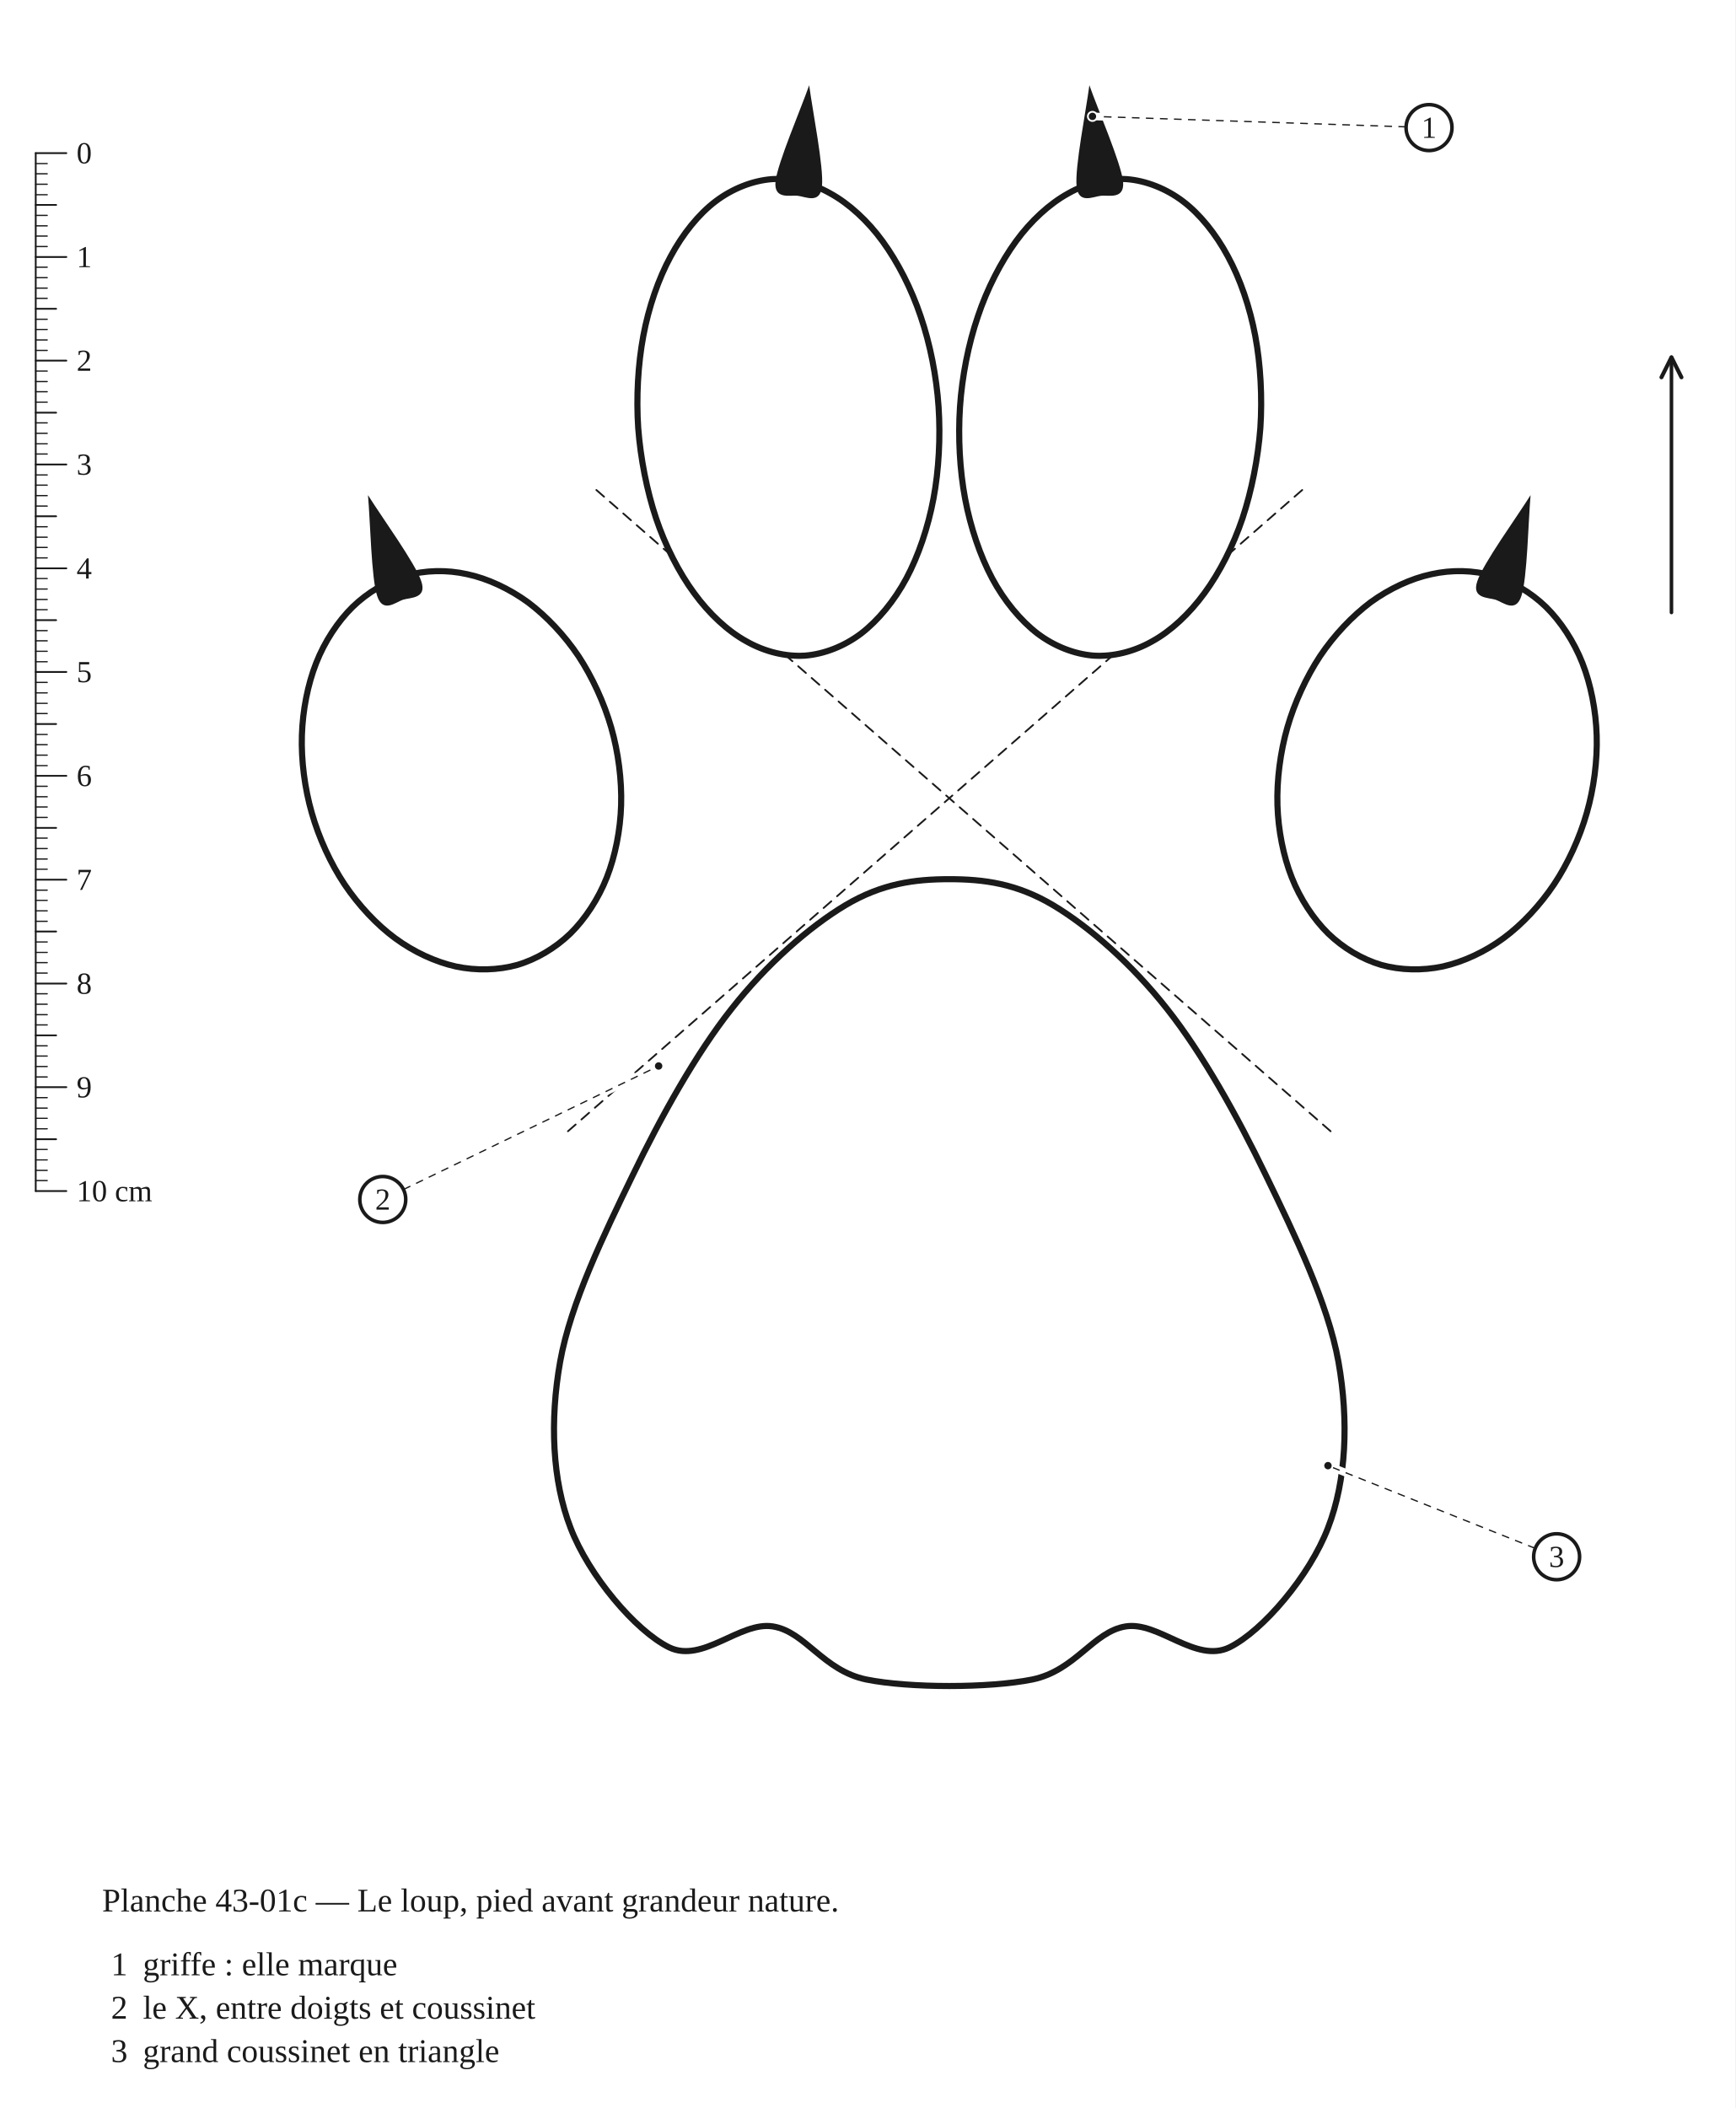
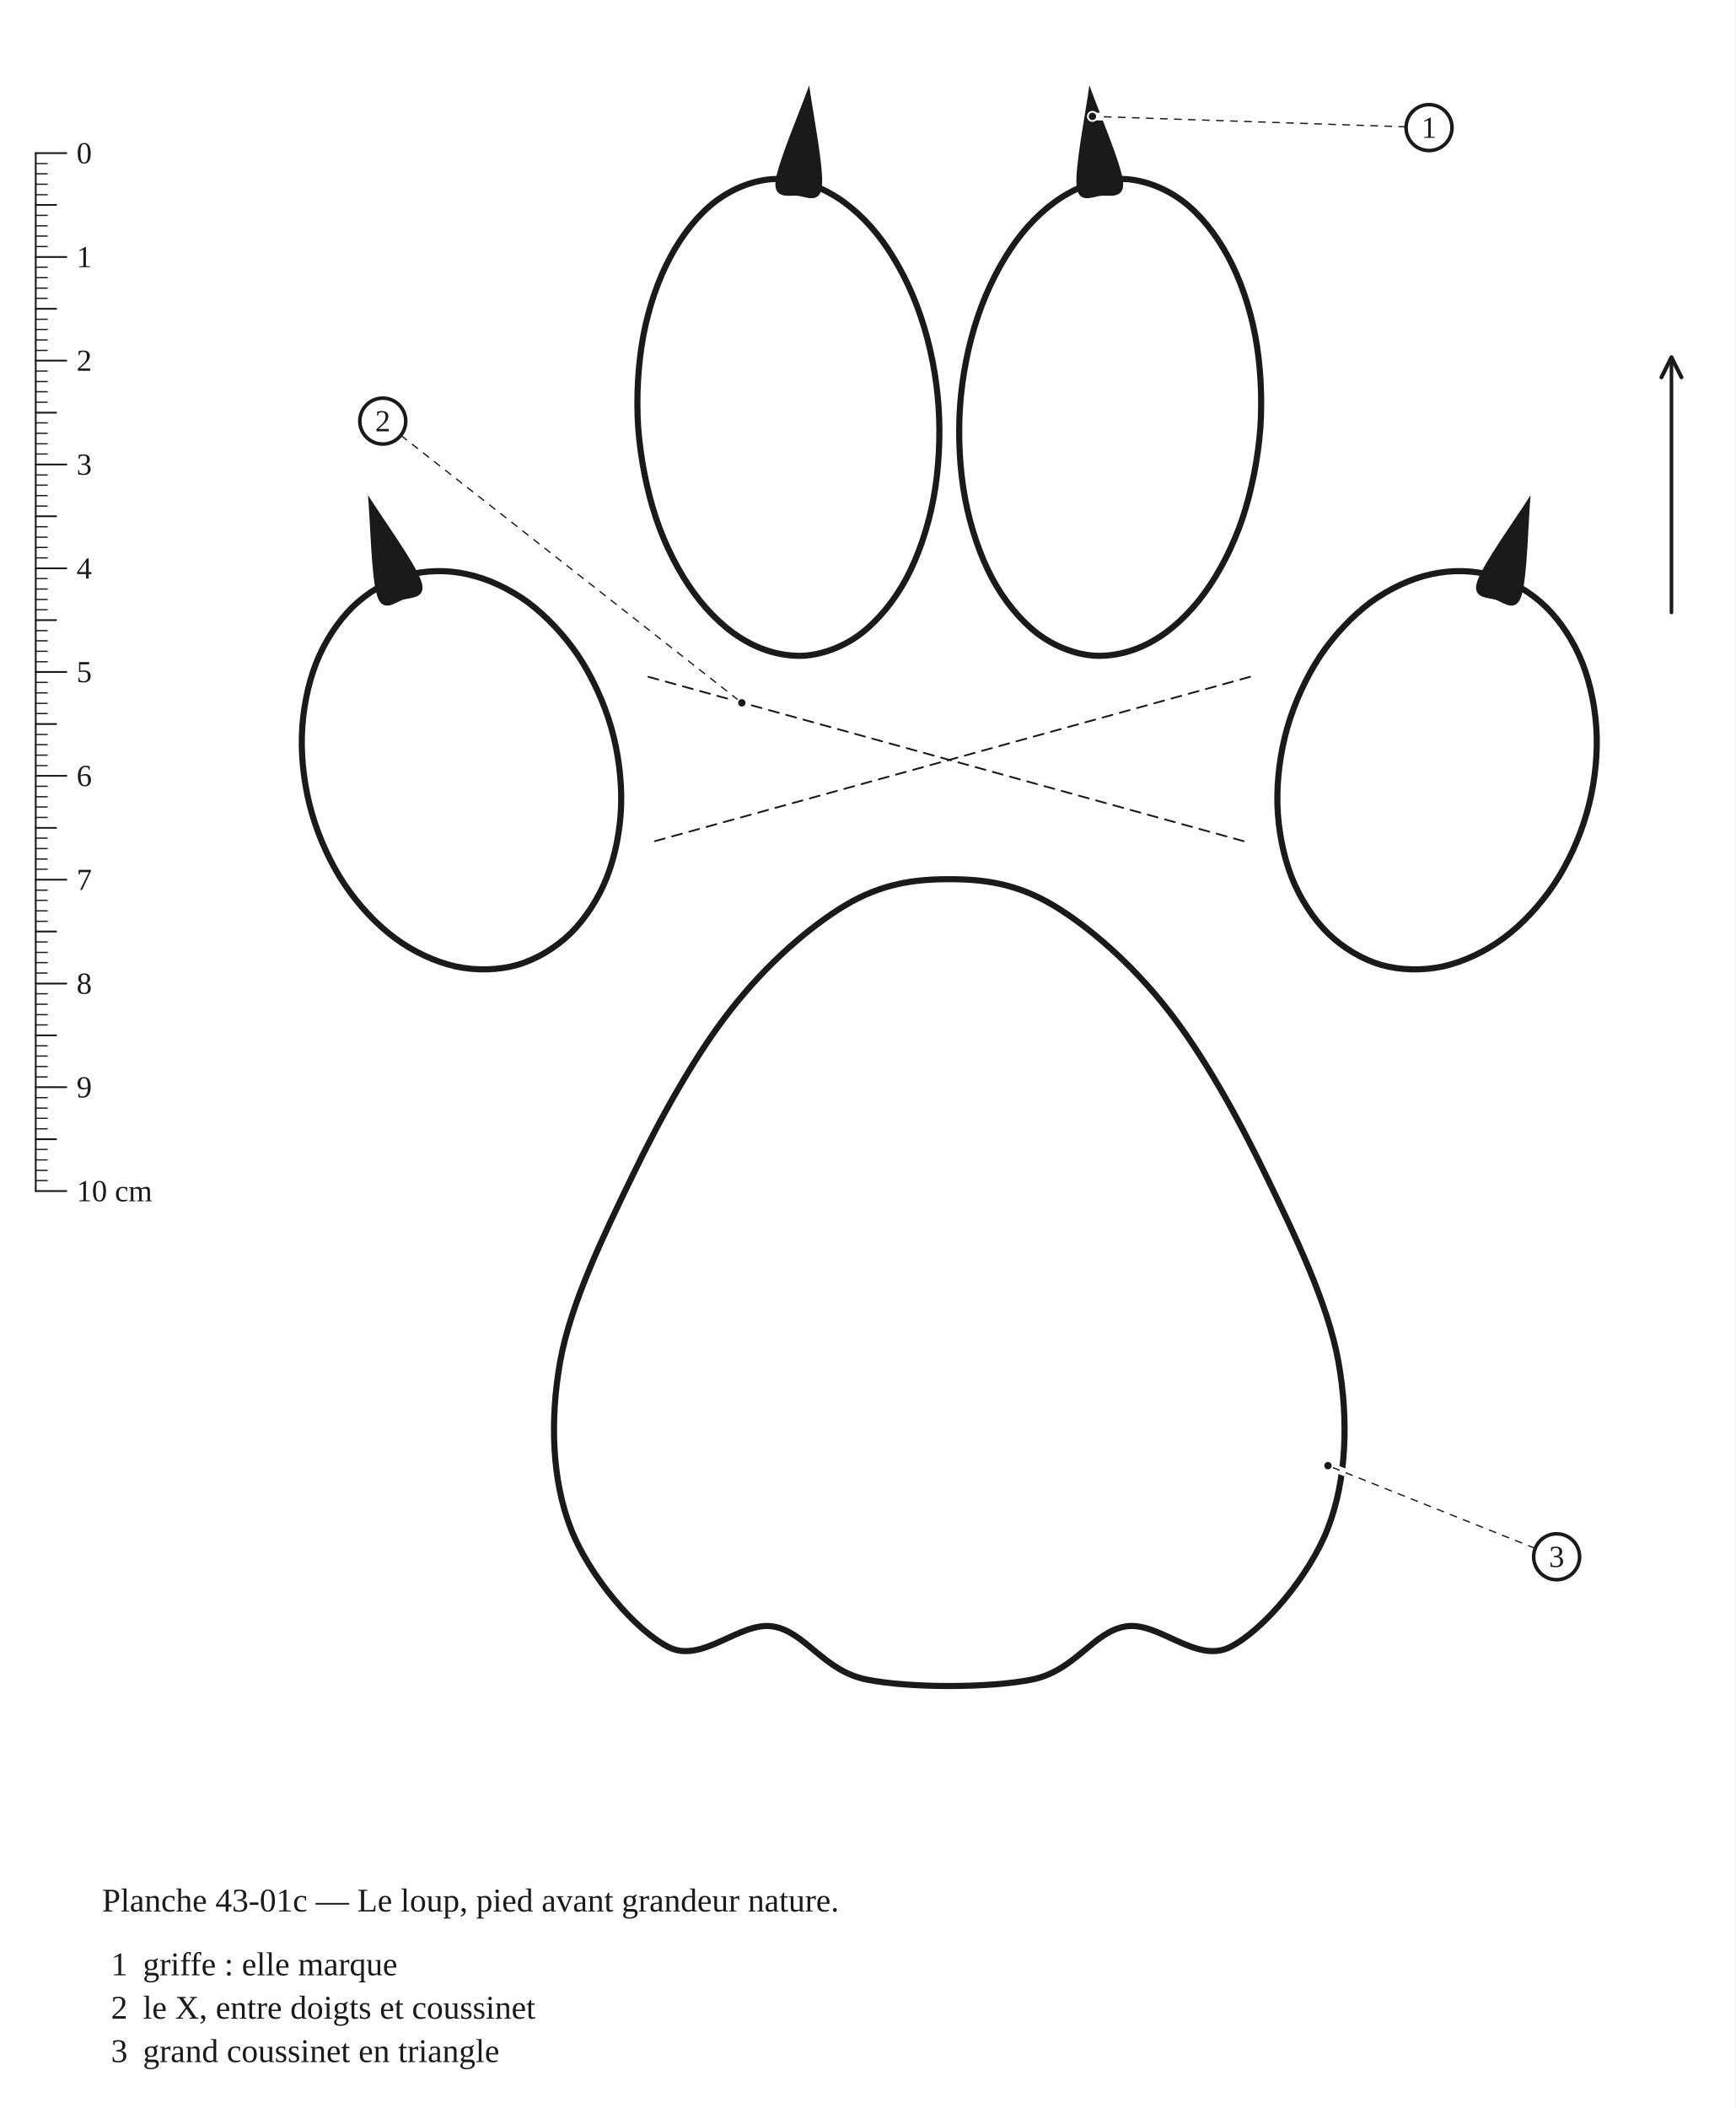
<svg xmlns="http://www.w3.org/2000/svg" width="680" height="826" viewBox="0 0 680 826" role="img">
  <defs>
    <marker id="fl" viewBox="0 0 10 10" refX="9" refY="5" markerWidth="7" markerHeight="7" orient="auto-start-reverse">
      <path d="M1 1 L9 5 L1 9" fill="none" stroke="#1A1A1A" stroke-width="1.6" stroke-linecap="round" stroke-linejoin="round" />
    </marker>
  </defs>
  <rect x="0" y="0" width="680" height="826" fill="#FFFFFF" />
  <g transform="translate(40 24)" data-vue="pied">
    <g transform="translate(-40 -24)">
-       <path d="M233.7 192 L522.5 444.2" fill="none" stroke="#1A1A1A" stroke-width="0.7" stroke-linejoin="round" stroke-linecap="round" stroke-dasharray="4 3" />
-       <path d="M510.3 192 L221.5 444.2" fill="none" stroke="#1A1A1A" stroke-width="0.7" stroke-linejoin="round" stroke-linecap="round" stroke-dasharray="4 3" />
+       <path d="M254.1 265.2 L489.9 330.3" fill="none" stroke="#1A1A1A" stroke-width="0.7" stroke-linejoin="round" stroke-linecap="round" stroke-dasharray="4 3" />
+       <path d="M489.9 265.2 L254.1 330.3" fill="none" stroke="#1A1A1A" stroke-width="0.7" stroke-linejoin="round" stroke-linecap="round" stroke-dasharray="4 3" />
      <path d="M302.4 70.2 C309.9 69.7 318.2 71.7 325.4 75.8 C332.7 79.8 340.1 86.6 345.9 94.6 C351.8 102.7 357.2 113.2 360.8 124 C364.5 134.8 367 147.5 367.8 159.4 C368.6 171.3 367.9 184.3 365.8 195.4 C363.7 206.6 359.9 217.8 355.2 226.6 C350.5 235.4 344.1 243.1 337.5 248.2 C330.9 253.2 323 256.3 315.5 256.9 C308 257.4 299.7 255.4 292.5 251.3 C285.2 247.3 277.9 240.5 272 232.4 C266.1 224.4 260.7 213.8 257.1 203.1 C253.5 192.3 251 179.6 250.1 167.7 C249.3 155.8 250 142.8 252.1 131.6 C254.2 120.4 258 109.3 262.8 100.5 C267.5 91.7 273.8 83.9 280.4 78.9 C287 73.9 294.9 70.8 302.4 70.2 Z" fill="#FFFFFF" stroke="#1A1A1A" stroke-width="2.4" stroke-linejoin="round" stroke-linecap="round" />
      <path d="M441.6 70.2 C449.1 70.8 457 73.9 463.6 78.9 C470.2 83.9 476.5 91.7 481.2 100.5 C486 109.3 489.8 120.4 491.9 131.6 C494 142.8 494.7 155.8 493.9 167.7 C493 179.6 490.5 192.3 486.9 203.1 C483.3 213.8 477.9 224.4 472 232.4 C466.1 240.5 458.8 247.3 451.5 251.3 C444.3 255.4 436 257.4 428.5 256.9 C421 256.3 413.1 253.2 406.5 248.2 C399.9 243.1 393.5 235.4 388.8 226.6 C384.1 217.8 380.3 206.6 378.2 195.4 C376.1 184.3 375.4 171.3 376.2 159.4 C377 147.5 379.5 134.8 383.2 124 C386.8 113.2 392.2 102.7 398.1 94.6 C403.9 86.6 411.3 79.8 418.6 75.8 C425.8 71.7 434.1 69.7 441.6 70.2 Z" fill="#FFFFFF" stroke="#1A1A1A" stroke-width="2.4" stroke-linejoin="round" stroke-linecap="round" />
      <path d="M159 225.6 C166.5 223.4 175.1 223.2 183.1 225 C191.1 226.7 199.6 230.7 206.9 236 C214.1 241.4 221.2 248.9 226.7 257.1 C232.1 265.3 236.7 275.3 239.5 285 C242.3 294.7 243.7 305.7 243.4 315.5 C243.1 325.3 241.1 335.4 237.8 343.8 C234.5 352.2 229.3 360.1 223.5 365.8 C217.6 371.5 210.2 375.9 202.7 378.1 C195.2 380.2 186.6 380.4 178.6 378.7 C170.6 376.9 162.1 373 154.8 367.6 C147.6 362.3 140.5 354.7 135 346.5 C129.6 338.4 125 328.4 122.2 318.6 C119.4 308.9 118 298 118.3 288.2 C118.6 278.4 120.6 268.2 123.9 259.8 C127.2 251.4 132.4 243.5 138.2 237.8 C144.1 232.1 151.5 227.7 159 225.6 Z" fill="#FFFFFF" stroke="#1A1A1A" stroke-width="2.4" stroke-linejoin="round" stroke-linecap="round" />
      <path d="M585 225.6 C592.5 227.7 599.9 232.1 605.8 237.8 C611.6 243.5 616.8 251.4 620.1 259.8 C623.4 268.2 625.4 278.4 625.7 288.2 C626 298 624.6 308.9 621.8 318.6 C619 328.4 614.4 338.4 609 346.5 C603.5 354.7 596.4 362.3 589.2 367.6 C581.9 373 573.4 376.9 565.4 378.7 C557.4 380.4 548.8 380.2 541.3 378.1 C533.8 375.9 526.4 371.5 520.5 365.8 C514.7 360.1 509.5 352.2 506.2 343.8 C502.9 335.4 500.9 325.3 500.6 315.5 C500.3 305.7 501.7 294.7 504.5 285 C507.3 275.3 511.9 265.3 517.3 257.1 C522.8 248.9 529.9 241.4 537.1 236 C544.4 230.7 552.9 226.7 560.9 225 C568.9 223.2 577.5 223.4 585 225.6 Z" fill="#FFFFFF" stroke="#1A1A1A" stroke-width="2.4" stroke-linejoin="round" stroke-linecap="round" />
      <path d="M372 344.5 C385.6 344.5 398.4 346.2 412.7 354.7 C426.9 363.2 443.5 377.7 457.4 395.4 C471.3 413 484.9 437.4 496 460.4 C507.2 483.5 520.4 510.6 524.5 533.6 C528.6 556.7 527.6 580.1 520.4 598.7 C513.3 617.3 495 639 481.8 645.5 C468.6 651.9 454 635.2 441.1 637.3 C428.3 639.4 421.5 654.6 404.5 658.1 C387.6 661.5 356.4 661.5 339.5 658.1 C322.5 654.6 315.7 639.4 302.9 637.3 C290 635.2 275.4 651.9 262.2 645.5 C249 639 230.7 617.3 223.6 598.7 C216.4 580.1 215.4 556.7 219.5 533.6 C223.6 510.6 236.8 483.5 248 460.4 C259.1 437.4 272.7 413 286.6 395.4 C300.5 377.7 317.1 363.2 331.3 354.7 C345.6 346.2 358.4 344.5 372 344.5 Z" fill="#FFFFFF" stroke="#1A1A1A" stroke-width="2.4" stroke-linejoin="round" stroke-linecap="round" />
      <path d="M322.1 73 C322.9 65.8 318.4 43.3 317.1 33.4 C313.8 42.8 304.7 63.9 303.9 71.1 C303.2 78.3 309.5 76.4 312.5 76.7 C315.6 77 321.4 80.2 322.1 73 Z" fill="#1A1A1A" stroke="none" />
      <path d="M440.1 71.1 C439.3 63.9 430.2 42.8 426.9 33.4 C425.6 43.3 421.1 65.8 421.9 73 C422.6 80.2 428.4 77 431.5 76.7 C434.5 76.4 440.8 78.3 440.1 71.1 Z" fill="#1A1A1A" stroke="none" />
      <path d="M165.1 227.8 C162.9 220.9 149.5 202.5 144.2 194 C145.1 203.9 145.5 226.7 147.8 233.5 C150 240.4 155 236 157.9 235 C160.8 234.1 167.4 234.6 165.1 227.8 Z" fill="#1A1A1A" stroke="none" />
      <path d="M596.2 233.5 C598.5 226.7 598.9 203.9 599.8 194 C594.5 202.5 581.1 220.9 578.9 227.8 C576.6 234.6 583.2 234.1 586.1 235 C589 236 594 240.4 596.2 233.5 Z" fill="#1A1A1A" stroke="none" />
      <line x1="14" y1="60" x2="14" y2="466.7" fill="none" stroke="#1A1A1A" stroke-width="0.7" stroke-linejoin="round" stroke-linecap="round" />
      <line x1="14" y1="60" x2="26" y2="60" fill="none" stroke="#1A1A1A" stroke-width="0.7" stroke-linejoin="round" stroke-linecap="round" />
      <line x1="14" y1="64.1" x2="18.5" y2="64.1" fill="none" stroke="#1A1A1A" stroke-width="0.5" stroke-linejoin="round" stroke-linecap="round" />
      <line x1="14" y1="68.1" x2="18.5" y2="68.1" fill="none" stroke="#1A1A1A" stroke-width="0.5" stroke-linejoin="round" stroke-linecap="round" />
      <line x1="14" y1="72.2" x2="18.5" y2="72.2" fill="none" stroke="#1A1A1A" stroke-width="0.5" stroke-linejoin="round" stroke-linecap="round" />
      <line x1="14" y1="76.3" x2="18.5" y2="76.3" fill="none" stroke="#1A1A1A" stroke-width="0.5" stroke-linejoin="round" stroke-linecap="round" />
      <line x1="14" y1="80.3" x2="22" y2="80.3" fill="none" stroke="#1A1A1A" stroke-width="0.7" stroke-linejoin="round" stroke-linecap="round" />
      <line x1="14" y1="84.4" x2="18.5" y2="84.4" fill="none" stroke="#1A1A1A" stroke-width="0.5" stroke-linejoin="round" stroke-linecap="round" />
      <line x1="14" y1="88.5" x2="18.5" y2="88.5" fill="none" stroke="#1A1A1A" stroke-width="0.5" stroke-linejoin="round" stroke-linecap="round" />
      <line x1="14" y1="92.5" x2="18.5" y2="92.5" fill="none" stroke="#1A1A1A" stroke-width="0.5" stroke-linejoin="round" stroke-linecap="round" />
      <line x1="14" y1="96.6" x2="18.5" y2="96.6" fill="none" stroke="#1A1A1A" stroke-width="0.5" stroke-linejoin="round" stroke-linecap="round" />
      <line x1="14" y1="100.7" x2="26" y2="100.7" fill="none" stroke="#1A1A1A" stroke-width="0.7" stroke-linejoin="round" stroke-linecap="round" />
      <line x1="14" y1="104.7" x2="18.5" y2="104.7" fill="none" stroke="#1A1A1A" stroke-width="0.5" stroke-linejoin="round" stroke-linecap="round" />
      <line x1="14" y1="108.8" x2="18.5" y2="108.8" fill="none" stroke="#1A1A1A" stroke-width="0.5" stroke-linejoin="round" stroke-linecap="round" />
      <line x1="14" y1="112.9" x2="18.5" y2="112.9" fill="none" stroke="#1A1A1A" stroke-width="0.5" stroke-linejoin="round" stroke-linecap="round" />
      <line x1="14" y1="116.9" x2="18.5" y2="116.9" fill="none" stroke="#1A1A1A" stroke-width="0.5" stroke-linejoin="round" stroke-linecap="round" />
      <line x1="14" y1="121" x2="22" y2="121" fill="none" stroke="#1A1A1A" stroke-width="0.7" stroke-linejoin="round" stroke-linecap="round" />
      <line x1="14" y1="125.1" x2="18.5" y2="125.1" fill="none" stroke="#1A1A1A" stroke-width="0.5" stroke-linejoin="round" stroke-linecap="round" />
      <line x1="14" y1="129.1" x2="18.5" y2="129.1" fill="none" stroke="#1A1A1A" stroke-width="0.5" stroke-linejoin="round" stroke-linecap="round" />
      <line x1="14" y1="133.2" x2="18.5" y2="133.2" fill="none" stroke="#1A1A1A" stroke-width="0.5" stroke-linejoin="round" stroke-linecap="round" />
      <line x1="14" y1="137.3" x2="18.5" y2="137.3" fill="none" stroke="#1A1A1A" stroke-width="0.5" stroke-linejoin="round" stroke-linecap="round" />
      <line x1="14" y1="141.3" x2="26" y2="141.3" fill="none" stroke="#1A1A1A" stroke-width="0.7" stroke-linejoin="round" stroke-linecap="round" />
      <line x1="14" y1="145.4" x2="18.5" y2="145.4" fill="none" stroke="#1A1A1A" stroke-width="0.5" stroke-linejoin="round" stroke-linecap="round" />
      <line x1="14" y1="149.5" x2="18.5" y2="149.5" fill="none" stroke="#1A1A1A" stroke-width="0.5" stroke-linejoin="round" stroke-linecap="round" />
      <line x1="14" y1="153.5" x2="18.5" y2="153.5" fill="none" stroke="#1A1A1A" stroke-width="0.5" stroke-linejoin="round" stroke-linecap="round" />
      <line x1="14" y1="157.6" x2="18.5" y2="157.6" fill="none" stroke="#1A1A1A" stroke-width="0.5" stroke-linejoin="round" stroke-linecap="round" />
      <line x1="14" y1="161.7" x2="22" y2="161.7" fill="none" stroke="#1A1A1A" stroke-width="0.7" stroke-linejoin="round" stroke-linecap="round" />
      <line x1="14" y1="165.7" x2="18.5" y2="165.7" fill="none" stroke="#1A1A1A" stroke-width="0.5" stroke-linejoin="round" stroke-linecap="round" />
      <line x1="14" y1="169.8" x2="18.5" y2="169.8" fill="none" stroke="#1A1A1A" stroke-width="0.5" stroke-linejoin="round" stroke-linecap="round" />
      <line x1="14" y1="173.9" x2="18.5" y2="173.9" fill="none" stroke="#1A1A1A" stroke-width="0.5" stroke-linejoin="round" stroke-linecap="round" />
      <line x1="14" y1="177.9" x2="18.5" y2="177.9" fill="none" stroke="#1A1A1A" stroke-width="0.5" stroke-linejoin="round" stroke-linecap="round" />
      <line x1="14" y1="182" x2="26" y2="182" fill="none" stroke="#1A1A1A" stroke-width="0.7" stroke-linejoin="round" stroke-linecap="round" />
      <line x1="14" y1="186.1" x2="18.5" y2="186.1" fill="none" stroke="#1A1A1A" stroke-width="0.5" stroke-linejoin="round" stroke-linecap="round" />
      <line x1="14" y1="190.1" x2="18.5" y2="190.1" fill="none" stroke="#1A1A1A" stroke-width="0.5" stroke-linejoin="round" stroke-linecap="round" />
      <line x1="14" y1="194.2" x2="18.5" y2="194.2" fill="none" stroke="#1A1A1A" stroke-width="0.5" stroke-linejoin="round" stroke-linecap="round" />
      <line x1="14" y1="198.3" x2="18.5" y2="198.3" fill="none" stroke="#1A1A1A" stroke-width="0.5" stroke-linejoin="round" stroke-linecap="round" />
      <line x1="14" y1="202.3" x2="22" y2="202.3" fill="none" stroke="#1A1A1A" stroke-width="0.7" stroke-linejoin="round" stroke-linecap="round" />
      <line x1="14" y1="206.4" x2="18.5" y2="206.4" fill="none" stroke="#1A1A1A" stroke-width="0.5" stroke-linejoin="round" stroke-linecap="round" />
      <line x1="14" y1="210.5" x2="18.5" y2="210.5" fill="none" stroke="#1A1A1A" stroke-width="0.5" stroke-linejoin="round" stroke-linecap="round" />
      <line x1="14" y1="214.5" x2="18.5" y2="214.5" fill="none" stroke="#1A1A1A" stroke-width="0.5" stroke-linejoin="round" stroke-linecap="round" />
      <line x1="14" y1="218.6" x2="18.5" y2="218.6" fill="none" stroke="#1A1A1A" stroke-width="0.5" stroke-linejoin="round" stroke-linecap="round" />
      <line x1="14" y1="222.7" x2="26" y2="222.7" fill="none" stroke="#1A1A1A" stroke-width="0.7" stroke-linejoin="round" stroke-linecap="round" />
      <line x1="14" y1="226.7" x2="18.5" y2="226.7" fill="none" stroke="#1A1A1A" stroke-width="0.5" stroke-linejoin="round" stroke-linecap="round" />
      <line x1="14" y1="230.8" x2="18.5" y2="230.8" fill="none" stroke="#1A1A1A" stroke-width="0.5" stroke-linejoin="round" stroke-linecap="round" />
      <line x1="14" y1="234.9" x2="18.5" y2="234.9" fill="none" stroke="#1A1A1A" stroke-width="0.5" stroke-linejoin="round" stroke-linecap="round" />
      <line x1="14" y1="238.9" x2="18.5" y2="238.9" fill="none" stroke="#1A1A1A" stroke-width="0.5" stroke-linejoin="round" stroke-linecap="round" />
      <line x1="14" y1="243" x2="22" y2="243" fill="none" stroke="#1A1A1A" stroke-width="0.7" stroke-linejoin="round" stroke-linecap="round" />
      <line x1="14" y1="247.1" x2="18.5" y2="247.1" fill="none" stroke="#1A1A1A" stroke-width="0.5" stroke-linejoin="round" stroke-linecap="round" />
      <line x1="14" y1="251.1" x2="18.5" y2="251.1" fill="none" stroke="#1A1A1A" stroke-width="0.5" stroke-linejoin="round" stroke-linecap="round" />
      <line x1="14" y1="255.2" x2="18.5" y2="255.2" fill="none" stroke="#1A1A1A" stroke-width="0.5" stroke-linejoin="round" stroke-linecap="round" />
      <line x1="14" y1="259.3" x2="18.5" y2="259.3" fill="none" stroke="#1A1A1A" stroke-width="0.5" stroke-linejoin="round" stroke-linecap="round" />
      <line x1="14" y1="263.3" x2="26" y2="263.3" fill="none" stroke="#1A1A1A" stroke-width="0.7" stroke-linejoin="round" stroke-linecap="round" />
      <line x1="14" y1="267.4" x2="18.5" y2="267.4" fill="none" stroke="#1A1A1A" stroke-width="0.5" stroke-linejoin="round" stroke-linecap="round" />
      <line x1="14" y1="271.5" x2="18.5" y2="271.5" fill="none" stroke="#1A1A1A" stroke-width="0.5" stroke-linejoin="round" stroke-linecap="round" />
      <line x1="14" y1="275.6" x2="18.5" y2="275.6" fill="none" stroke="#1A1A1A" stroke-width="0.5" stroke-linejoin="round" stroke-linecap="round" />
      <line x1="14" y1="279.6" x2="18.5" y2="279.6" fill="none" stroke="#1A1A1A" stroke-width="0.5" stroke-linejoin="round" stroke-linecap="round" />
      <line x1="14" y1="283.7" x2="22" y2="283.7" fill="none" stroke="#1A1A1A" stroke-width="0.7" stroke-linejoin="round" stroke-linecap="round" />
      <line x1="14" y1="287.8" x2="18.5" y2="287.8" fill="none" stroke="#1A1A1A" stroke-width="0.5" stroke-linejoin="round" stroke-linecap="round" />
      <line x1="14" y1="291.8" x2="18.5" y2="291.8" fill="none" stroke="#1A1A1A" stroke-width="0.5" stroke-linejoin="round" stroke-linecap="round" />
      <line x1="14" y1="295.9" x2="18.5" y2="295.9" fill="none" stroke="#1A1A1A" stroke-width="0.5" stroke-linejoin="round" stroke-linecap="round" />
      <line x1="14" y1="300" x2="18.5" y2="300" fill="none" stroke="#1A1A1A" stroke-width="0.5" stroke-linejoin="round" stroke-linecap="round" />
      <line x1="14" y1="304" x2="26" y2="304" fill="none" stroke="#1A1A1A" stroke-width="0.7" stroke-linejoin="round" stroke-linecap="round" />
      <line x1="14" y1="308.1" x2="18.5" y2="308.1" fill="none" stroke="#1A1A1A" stroke-width="0.5" stroke-linejoin="round" stroke-linecap="round" />
      <line x1="14" y1="312.2" x2="18.5" y2="312.2" fill="none" stroke="#1A1A1A" stroke-width="0.5" stroke-linejoin="round" stroke-linecap="round" />
      <line x1="14" y1="316.2" x2="18.5" y2="316.2" fill="none" stroke="#1A1A1A" stroke-width="0.5" stroke-linejoin="round" stroke-linecap="round" />
      <line x1="14" y1="320.3" x2="18.5" y2="320.3" fill="none" stroke="#1A1A1A" stroke-width="0.5" stroke-linejoin="round" stroke-linecap="round" />
      <line x1="14" y1="324.4" x2="22" y2="324.4" fill="none" stroke="#1A1A1A" stroke-width="0.7" stroke-linejoin="round" stroke-linecap="round" />
      <line x1="14" y1="328.4" x2="18.5" y2="328.4" fill="none" stroke="#1A1A1A" stroke-width="0.5" stroke-linejoin="round" stroke-linecap="round" />
      <line x1="14" y1="332.5" x2="18.5" y2="332.5" fill="none" stroke="#1A1A1A" stroke-width="0.5" stroke-linejoin="round" stroke-linecap="round" />
      <line x1="14" y1="336.6" x2="18.5" y2="336.6" fill="none" stroke="#1A1A1A" stroke-width="0.5" stroke-linejoin="round" stroke-linecap="round" />
      <line x1="14" y1="340.6" x2="18.5" y2="340.6" fill="none" stroke="#1A1A1A" stroke-width="0.5" stroke-linejoin="round" stroke-linecap="round" />
      <line x1="14" y1="344.7" x2="26" y2="344.7" fill="none" stroke="#1A1A1A" stroke-width="0.7" stroke-linejoin="round" stroke-linecap="round" />
      <line x1="14" y1="348.8" x2="18.5" y2="348.8" fill="none" stroke="#1A1A1A" stroke-width="0.5" stroke-linejoin="round" stroke-linecap="round" />
      <line x1="14" y1="352.8" x2="18.5" y2="352.8" fill="none" stroke="#1A1A1A" stroke-width="0.5" stroke-linejoin="round" stroke-linecap="round" />
      <line x1="14" y1="356.9" x2="18.5" y2="356.9" fill="none" stroke="#1A1A1A" stroke-width="0.5" stroke-linejoin="round" stroke-linecap="round" />
      <line x1="14" y1="361" x2="18.5" y2="361" fill="none" stroke="#1A1A1A" stroke-width="0.5" stroke-linejoin="round" stroke-linecap="round" />
      <line x1="14" y1="365" x2="22" y2="365" fill="none" stroke="#1A1A1A" stroke-width="0.7" stroke-linejoin="round" stroke-linecap="round" />
      <line x1="14" y1="369.1" x2="18.5" y2="369.1" fill="none" stroke="#1A1A1A" stroke-width="0.5" stroke-linejoin="round" stroke-linecap="round" />
      <line x1="14" y1="373.2" x2="18.5" y2="373.2" fill="none" stroke="#1A1A1A" stroke-width="0.5" stroke-linejoin="round" stroke-linecap="round" />
      <line x1="14" y1="377.2" x2="18.5" y2="377.2" fill="none" stroke="#1A1A1A" stroke-width="0.5" stroke-linejoin="round" stroke-linecap="round" />
      <line x1="14" y1="381.3" x2="18.5" y2="381.3" fill="none" stroke="#1A1A1A" stroke-width="0.5" stroke-linejoin="round" stroke-linecap="round" />
      <line x1="14" y1="385.4" x2="26" y2="385.4" fill="none" stroke="#1A1A1A" stroke-width="0.7" stroke-linejoin="round" stroke-linecap="round" />
      <line x1="14" y1="389.4" x2="18.5" y2="389.4" fill="none" stroke="#1A1A1A" stroke-width="0.5" stroke-linejoin="round" stroke-linecap="round" />
      <line x1="14" y1="393.5" x2="18.5" y2="393.5" fill="none" stroke="#1A1A1A" stroke-width="0.5" stroke-linejoin="round" stroke-linecap="round" />
      <line x1="14" y1="397.6" x2="18.5" y2="397.6" fill="none" stroke="#1A1A1A" stroke-width="0.5" stroke-linejoin="round" stroke-linecap="round" />
      <line x1="14" y1="401.6" x2="18.5" y2="401.6" fill="none" stroke="#1A1A1A" stroke-width="0.5" stroke-linejoin="round" stroke-linecap="round" />
      <line x1="14" y1="405.7" x2="22" y2="405.7" fill="none" stroke="#1A1A1A" stroke-width="0.7" stroke-linejoin="round" stroke-linecap="round" />
      <line x1="14" y1="409.8" x2="18.5" y2="409.8" fill="none" stroke="#1A1A1A" stroke-width="0.5" stroke-linejoin="round" stroke-linecap="round" />
      <line x1="14" y1="413.8" x2="18.5" y2="413.8" fill="none" stroke="#1A1A1A" stroke-width="0.5" stroke-linejoin="round" stroke-linecap="round" />
      <line x1="14" y1="417.9" x2="18.5" y2="417.9" fill="none" stroke="#1A1A1A" stroke-width="0.5" stroke-linejoin="round" stroke-linecap="round" />
      <line x1="14" y1="422" x2="18.5" y2="422" fill="none" stroke="#1A1A1A" stroke-width="0.5" stroke-linejoin="round" stroke-linecap="round" />
      <line x1="14" y1="426" x2="26" y2="426" fill="none" stroke="#1A1A1A" stroke-width="0.7" stroke-linejoin="round" stroke-linecap="round" />
      <line x1="14" y1="430.1" x2="18.5" y2="430.1" fill="none" stroke="#1A1A1A" stroke-width="0.5" stroke-linejoin="round" stroke-linecap="round" />
      <line x1="14" y1="434.2" x2="18.5" y2="434.2" fill="none" stroke="#1A1A1A" stroke-width="0.5" stroke-linejoin="round" stroke-linecap="round" />
      <line x1="14" y1="438.2" x2="18.5" y2="438.2" fill="none" stroke="#1A1A1A" stroke-width="0.5" stroke-linejoin="round" stroke-linecap="round" />
      <line x1="14" y1="442.3" x2="18.5" y2="442.3" fill="none" stroke="#1A1A1A" stroke-width="0.5" stroke-linejoin="round" stroke-linecap="round" />
      <line x1="14" y1="446.4" x2="22" y2="446.4" fill="none" stroke="#1A1A1A" stroke-width="0.7" stroke-linejoin="round" stroke-linecap="round" />
      <line x1="14" y1="450.4" x2="18.5" y2="450.4" fill="none" stroke="#1A1A1A" stroke-width="0.5" stroke-linejoin="round" stroke-linecap="round" />
      <line x1="14" y1="454.5" x2="18.5" y2="454.5" fill="none" stroke="#1A1A1A" stroke-width="0.5" stroke-linejoin="round" stroke-linecap="round" />
      <line x1="14" y1="458.6" x2="18.5" y2="458.6" fill="none" stroke="#1A1A1A" stroke-width="0.5" stroke-linejoin="round" stroke-linecap="round" />
      <line x1="14" y1="462.6" x2="18.5" y2="462.6" fill="none" stroke="#1A1A1A" stroke-width="0.5" stroke-linejoin="round" stroke-linecap="round" />
      <line x1="14" y1="466.7" x2="26" y2="466.7" fill="none" stroke="#1A1A1A" stroke-width="0.7" stroke-linejoin="round" stroke-linecap="round" />
      <text x="30" y="64" font-family="Georgia, 'Times New Roman', serif" font-size="12" fill="#1A1A1A">0</text>
      <text x="30" y="104.7" font-family="Georgia, 'Times New Roman', serif" font-size="12" fill="#1A1A1A">1</text>
      <text x="30" y="145.3" font-family="Georgia, 'Times New Roman', serif" font-size="12" fill="#1A1A1A">2</text>
      <text x="30" y="186" font-family="Georgia, 'Times New Roman', serif" font-size="12" fill="#1A1A1A">3</text>
      <text x="30" y="226.7" font-family="Georgia, 'Times New Roman', serif" font-size="12" fill="#1A1A1A">4</text>
      <text x="30" y="267.3" font-family="Georgia, 'Times New Roman', serif" font-size="12" fill="#1A1A1A">5</text>
      <text x="30" y="308" font-family="Georgia, 'Times New Roman', serif" font-size="12" fill="#1A1A1A">6</text>
      <text x="30" y="348.7" font-family="Georgia, 'Times New Roman', serif" font-size="12" fill="#1A1A1A">7</text>
      <text x="30" y="389.4" font-family="Georgia, 'Times New Roman', serif" font-size="12" fill="#1A1A1A">8</text>
      <text x="30" y="430" font-family="Georgia, 'Times New Roman', serif" font-size="12" fill="#1A1A1A">9</text>
      <text x="30" y="470.7" font-family="Georgia, 'Times New Roman', serif" font-size="12" fill="#1A1A1A">10 cm</text>
      <path d="M655 240 L655 140" fill="none" stroke="#1A1A1A" stroke-width="1.4" stroke-linejoin="round" stroke-linecap="round" marker-end="url(#fl)" />
    </g>
  </g>
  <line x1="551" y1="49.7" x2="428.1" y2="45.6" fill="none" stroke="#FFFFFF" stroke-width="3" stroke-linecap="round" />
  <line x1="551" y1="49.7" x2="428.1" y2="45.6" fill="none" stroke="#1A1A1A" stroke-width="0.5" stroke-dasharray="3 2.5" />
  <circle cx="428.1" cy="45.6" r="1.8" fill="#1A1A1A" stroke="#FFFFFF" stroke-width="0.7" />
  <circle cx="560" cy="50" r="9" fill="#FFFFFF" stroke="#1A1A1A" stroke-width="1.4" data-vue="pied" />
  <text x="560" y="54" text-anchor="middle" font-family="Georgia, 'Times New Roman', serif" font-size="12" fill="#1A1A1A">1</text>
-   <line x1="158.1" y1="466.1" x2="258.1" y2="417.7" fill="none" stroke="#FFFFFF" stroke-width="3" stroke-linecap="round" />
-   <line x1="158.1" y1="466.1" x2="258.1" y2="417.7" fill="none" stroke="#1A1A1A" stroke-width="0.5" stroke-dasharray="3 2.5" />
-   <circle cx="258.1" cy="417.7" r="1.8" fill="#1A1A1A" stroke="#FFFFFF" stroke-width="0.7" />
-   <circle cx="150" cy="470" r="9" fill="#FFFFFF" stroke="#1A1A1A" stroke-width="1.4" data-vue="pied" />
-   <text x="150" y="474" text-anchor="middle" font-family="Georgia, 'Times New Roman', serif" font-size="12" fill="#1A1A1A">2</text>
+   <line x1="157.1" y1="170.6" x2="290.7" y2="275.4" fill="none" stroke="#FFFFFF" stroke-width="3" stroke-linecap="round" />
+   <line x1="157.1" y1="170.6" x2="290.7" y2="275.4" fill="none" stroke="#1A1A1A" stroke-width="0.5" stroke-dasharray="3 2.5" />
+   <circle cx="290.7" cy="275.4" r="1.8" fill="#1A1A1A" stroke="#FFFFFF" stroke-width="0.7" />
+   <circle cx="150" cy="165" r="9" fill="#FFFFFF" stroke="#1A1A1A" stroke-width="1.4" data-vue="pied" />
+   <text x="150" y="169" text-anchor="middle" font-family="Georgia, 'Times New Roman', serif" font-size="12" fill="#1A1A1A">2</text>
  <line x1="601.6" y1="606.7" x2="520.4" y2="574.3" fill="none" stroke="#FFFFFF" stroke-width="3" stroke-linecap="round" />
  <line x1="601.6" y1="606.7" x2="520.4" y2="574.3" fill="none" stroke="#1A1A1A" stroke-width="0.5" stroke-dasharray="3 2.5" />
  <circle cx="520.4" cy="574.3" r="1.8" fill="#1A1A1A" stroke="#FFFFFF" stroke-width="0.7" />
  <circle cx="610" cy="610" r="9" fill="#FFFFFF" stroke="#1A1A1A" stroke-width="1.4" data-vue="pied" />
  <text x="610" y="614" text-anchor="middle" font-family="Georgia, 'Times New Roman', serif" font-size="12" fill="#1A1A1A">3</text>
  <text x="40" y="749" font-family="Georgia, 'Times New Roman', serif" font-size="13" fill="#1A1A1A">Planche 43-01c — Le loup, pied avant grandeur nature.</text>
  <text x="50" y="774" text-anchor="end" font-family="Georgia, 'Times New Roman', serif" font-size="13" fill="#1A1A1A">1</text>
  <text x="56" y="774" font-family="Georgia, 'Times New Roman', serif" font-size="13" fill="#1A1A1A">griffe : elle marque</text>
  <text x="50" y="791" text-anchor="end" font-family="Georgia, 'Times New Roman', serif" font-size="13" fill="#1A1A1A">2</text>
  <text x="56" y="791" font-family="Georgia, 'Times New Roman', serif" font-size="13" fill="#1A1A1A">le X, entre doigts et coussinet</text>
  <text x="50" y="808" text-anchor="end" font-family="Georgia, 'Times New Roman', serif" font-size="13" fill="#1A1A1A">3</text>
  <text x="56" y="808" font-family="Georgia, 'Times New Roman', serif" font-size="13" fill="#1A1A1A">grand coussinet en triangle</text>
</svg>
